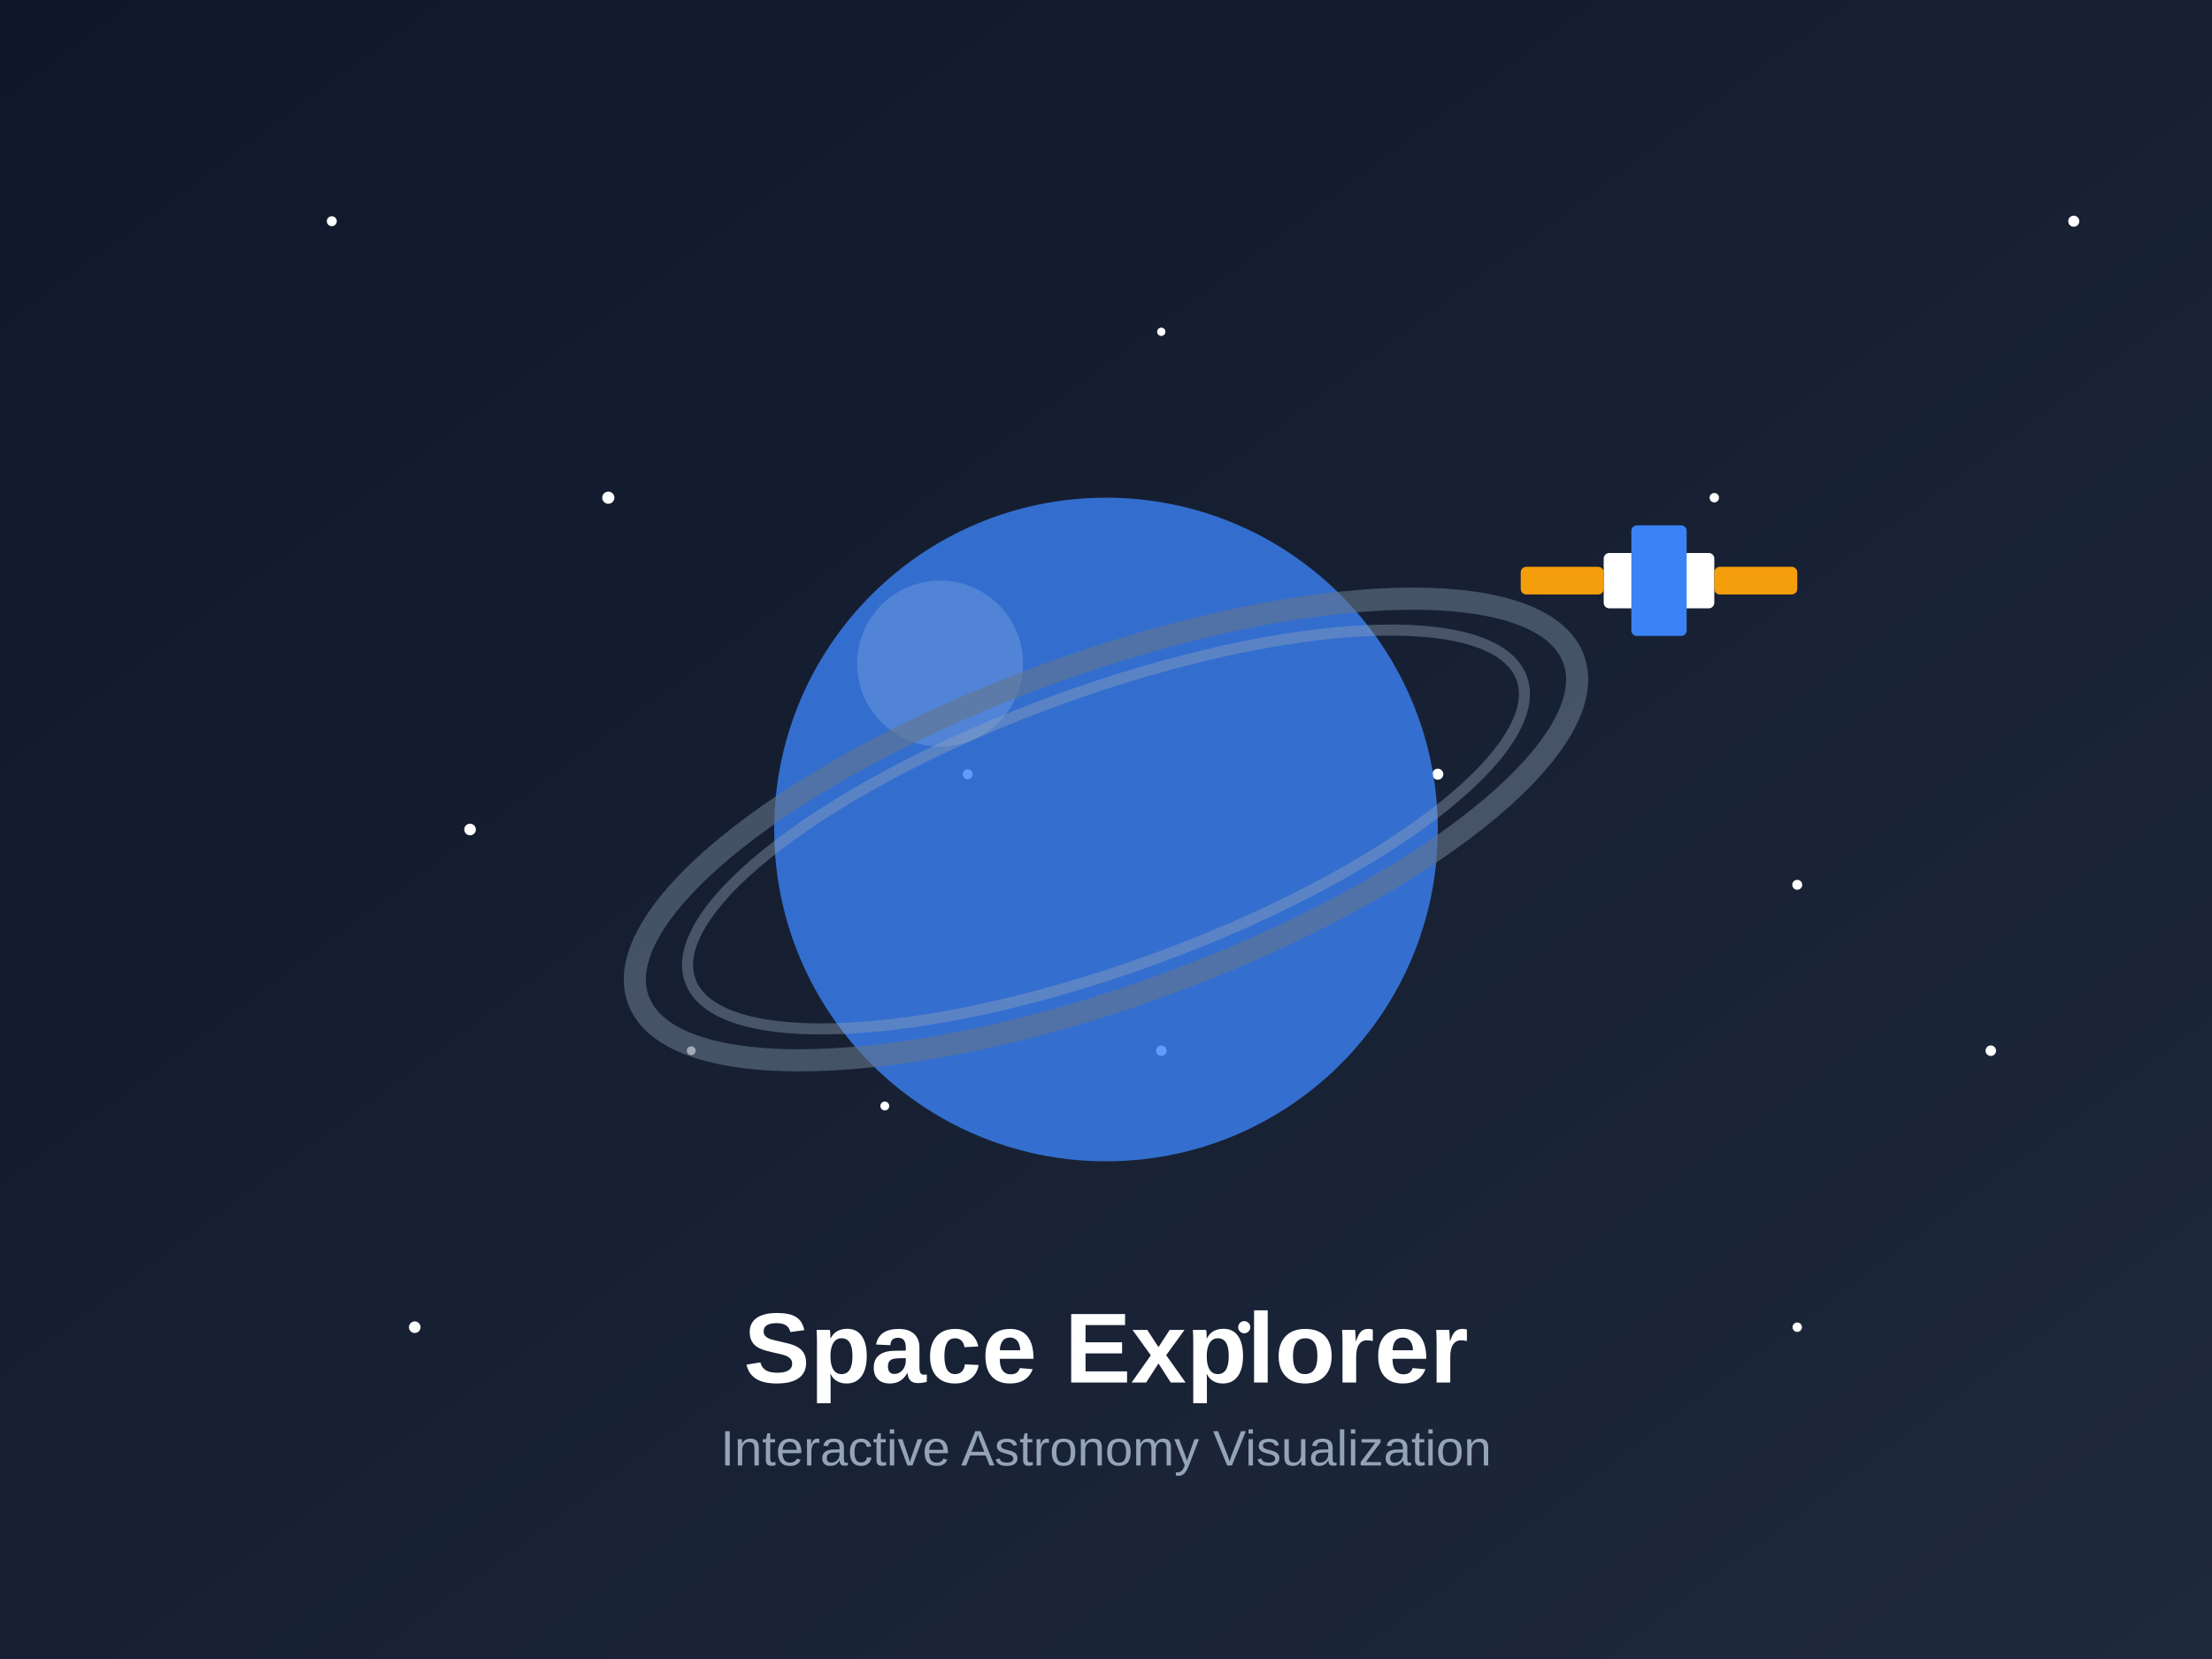
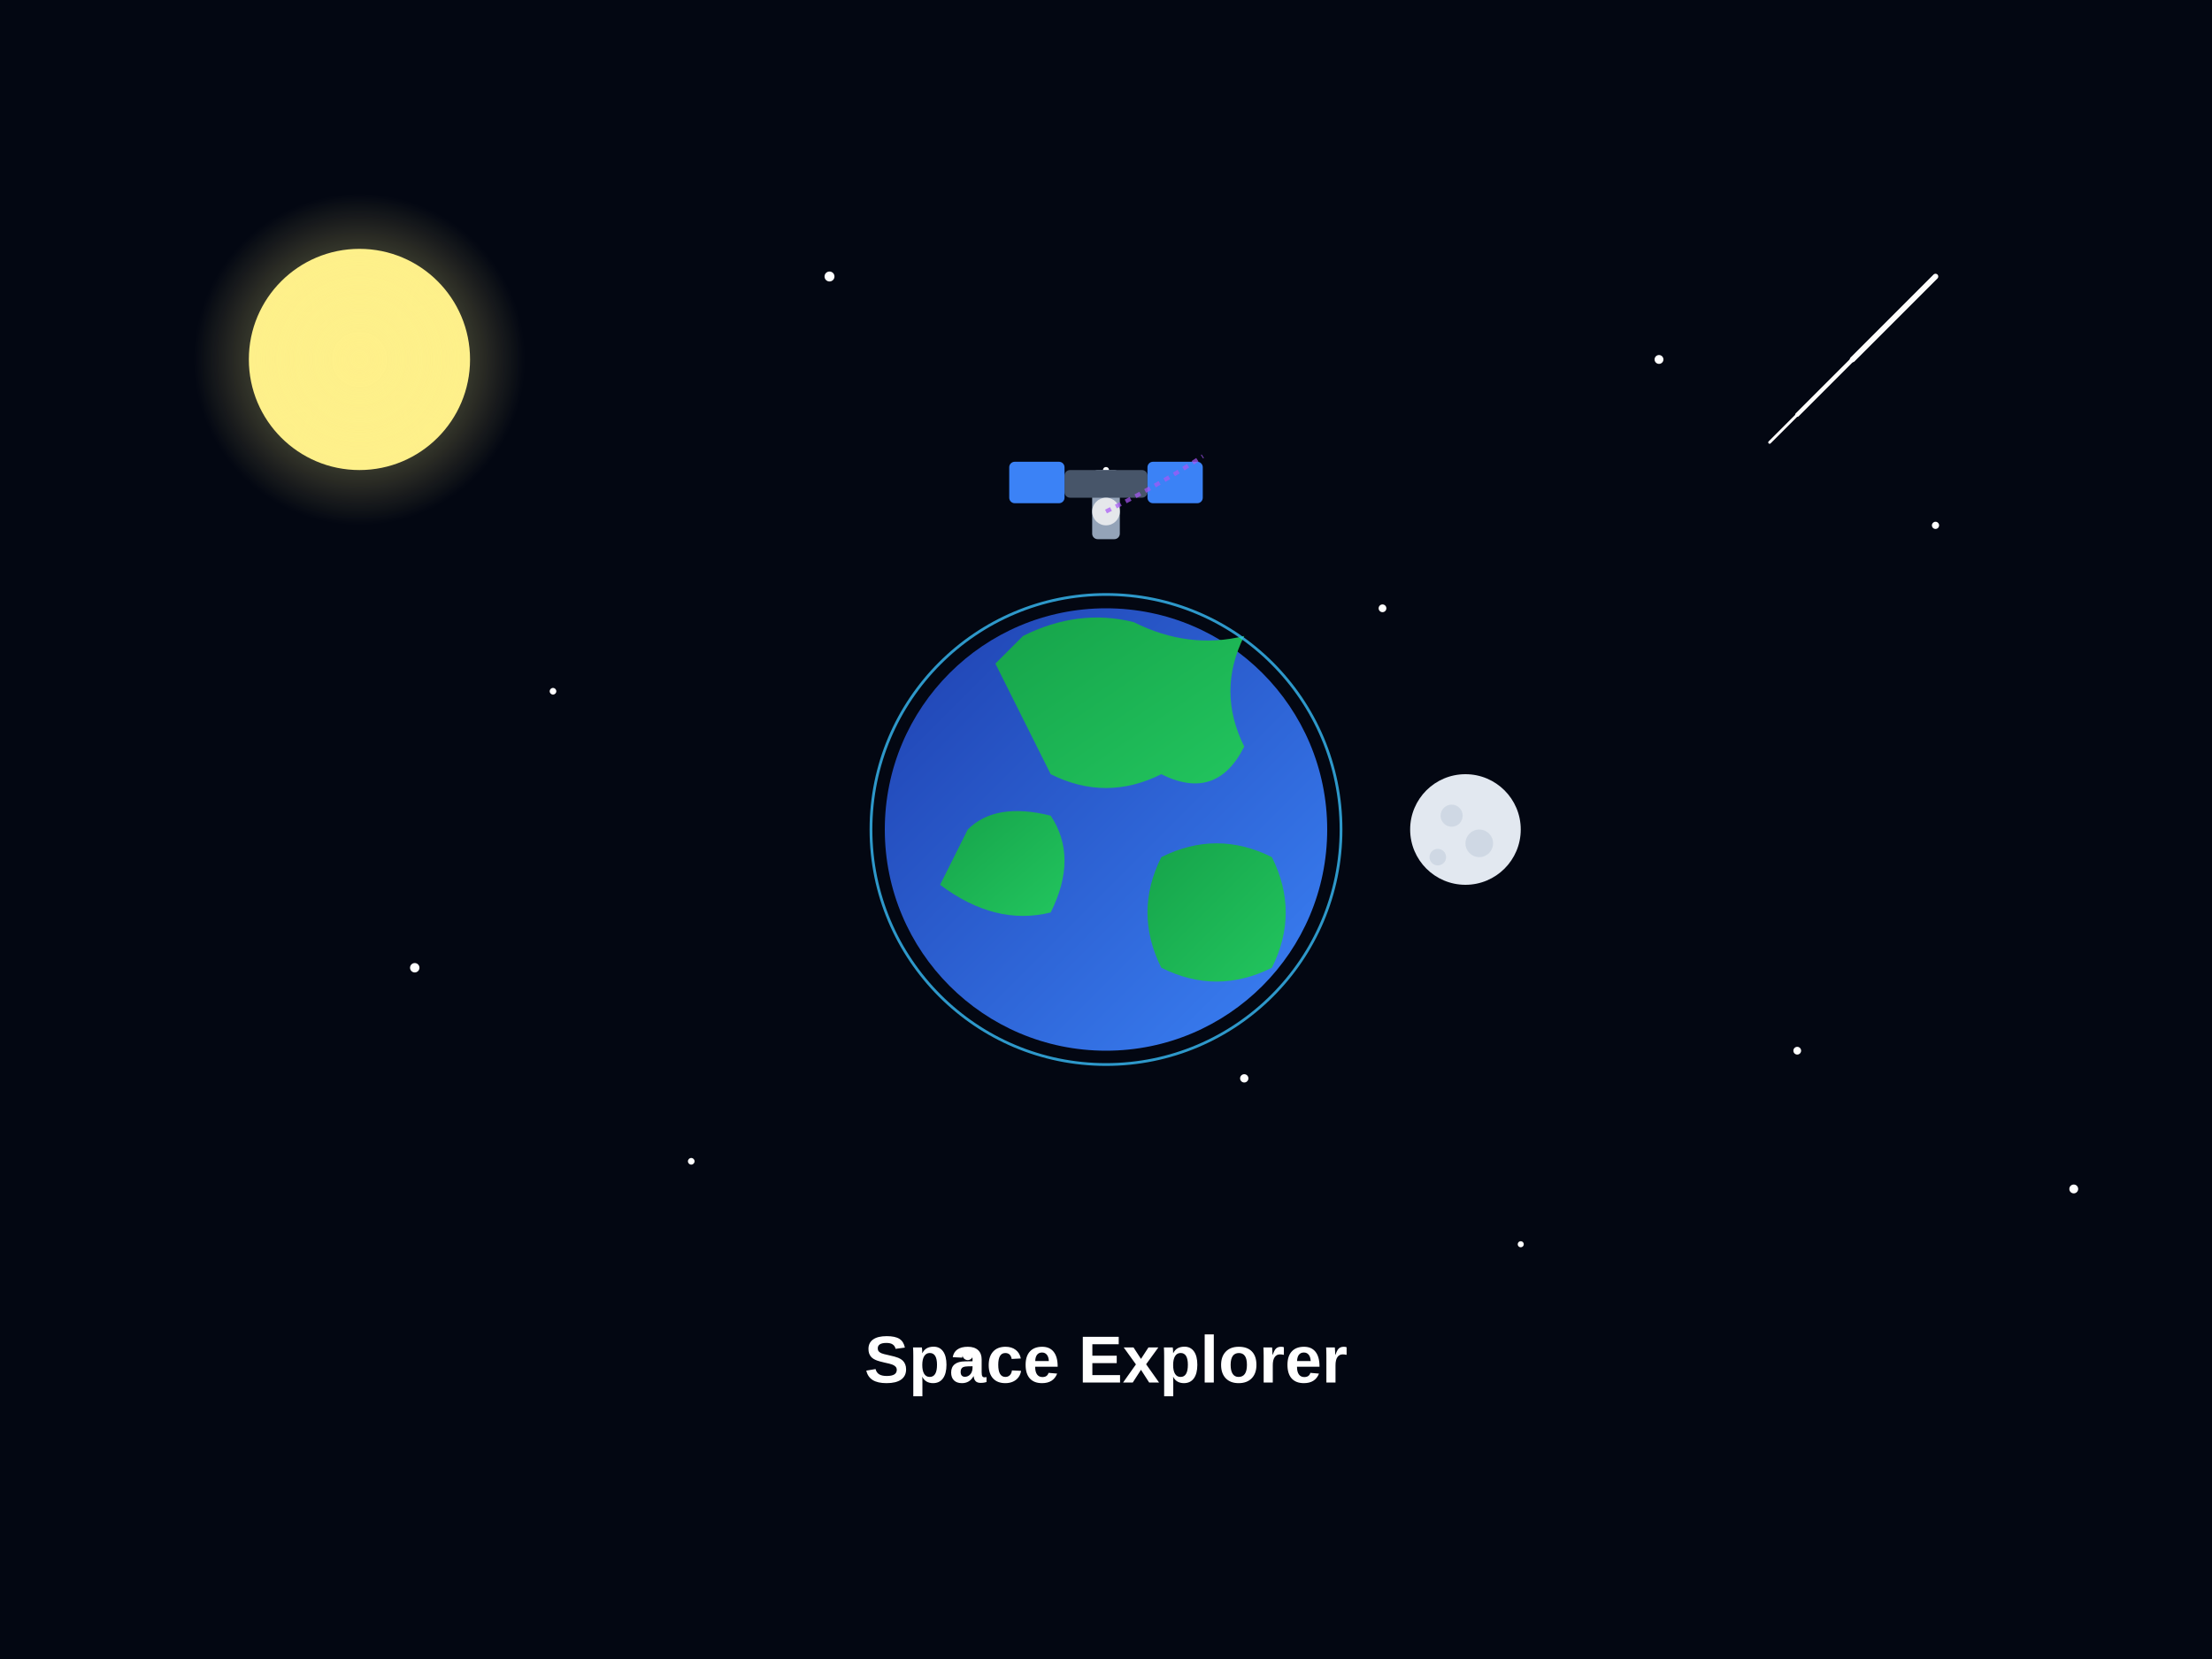
<svg xmlns="http://www.w3.org/2000/svg" width="800px" height="600px" viewBox="0 0 800 600" version="1.1">
  <defs>
-     <linearGradient x1="0%" y1="0%" x2="100%" y2="100%" id="gradientBackground">
-       <stop stop-color="#0F172A" offset="0%" />
-       <stop stop-color="#1E293B" offset="100%" />
+     <radialGradient id="starGlow" cx="50%" cy="50%" r="50%" fx="50%" fy="50%">
+       <stop offset="0%" stop-color="#FFFFFF" stop-opacity="1" />
+       <stop offset="100%" stop-color="#FFFFFF" stop-opacity="0" />
+     </radialGradient>
+     <linearGradient id="earthGradient" x1="0%" y1="0%" x2="100%" y2="100%">
+       <stop offset="0%" stop-color="#1E40AF" />
+       <stop offset="100%" stop-color="#3B82F6" />
    </linearGradient>
-     <radialGradient cx="50%" cy="50%" fx="50%" fy="50%" r="70%" id="starGlow">
-       <stop stop-color="#FFFFFF" stop-opacity="0.8" offset="0%" />
-       <stop stop-color="#FFFFFF" stop-opacity="0" offset="100%" />
+     <linearGradient id="landGradient" x1="0%" y1="0%" x2="100%" y2="100%">
+       <stop offset="0%" stop-color="#16A34A" />
+       <stop offset="100%" stop-color="#22C55E" />
+     </linearGradient>
+     <radialGradient id="sunGlow" cx="50%" cy="50%" r="50%" fx="50%" fy="50%">
+       <stop offset="0%" stop-color="#FEF08A" stop-opacity="1" />
+       <stop offset="100%" stop-color="#FEF08A" stop-opacity="0" />
    </radialGradient>
  </defs>
-   <g id="SpaceExplorer" stroke="none" stroke-width="1" fill="none" fill-rule="evenodd">
-     <rect id="Background" fill="url(#gradientBackground)" x="0" y="0" width="800" height="600" />
-     <g id="Stars">
-       <circle fill="#FFFFFF" cx="120" cy="80" r="1.8" />
-       <circle fill="#FFFFFF" cx="220" cy="180" r="2.2" />
-       <circle fill="#FFFFFF" cx="420" cy="120" r="1.5" />
-       <circle fill="#FFFFFF" cx="520" cy="280" r="2" />
-       <circle fill="#FFFFFF" cx="620" cy="180" r="1.7" />
-       <circle fill="#FFFFFF" cx="720" cy="380" r="1.9" />
-       <circle fill="#FFFFFF" cx="150" cy="480" r="2.1" />
-       <circle fill="#FFFFFF" cx="250" cy="380" r="1.6" />
-       <circle fill="#FFFFFF" cx="350" cy="280" r="1.8" />
-       <circle fill="#FFFFFF" cx="450" cy="480" r="2.2" />
-       <circle fill="#FFFFFF" cx="650" cy="480" r="1.7" />
-       <circle fill="#FFFFFF" cx="750" cy="80" r="2" />
-       <circle fill="#FFFFFF" cx="650" cy="320" r="1.8" />
-       <circle fill="#FFFFFF" cx="170" cy="300" r="2.1" />
-       <circle fill="#FFFFFF" cx="320" cy="400" r="1.6" />
-       <circle fill="#FFFFFF" cx="420" cy="380" r="1.9" />
-     </g>
-     <circle id="Planet" fill="#3B82F6" cx="400" cy="300" r="120" opacity="0.8" />
-     <circle id="PlanetHighlight" fill="#FFFFFF" cx="340" cy="240" r="30" opacity="0.15" />
-     <ellipse id="Ring1" stroke="#64748B" stroke-width="8" cx="400" cy="300" rx="180" ry="60" transform="rotate(-20 400 300)" opacity="0.6" />
-     <ellipse id="Ring2" stroke="#94A3B8" stroke-width="4" cx="400" cy="300" rx="160" ry="50" transform="rotate(-20 400 300)" opacity="0.4" />
-     <g id="Satellite" transform="translate(580, 200)">
-       <rect fill="#FFFFFF" x="0" y="0" width="40" height="20" rx="2" />
-       <rect fill="#3B82F6" x="10" y="-10" width="20" height="40" rx="2" />
-       <rect fill="#F59E0B" x="-30" y="5" width="30" height="10" rx="2" />
-       <rect fill="#F59E0B" x="40" y="5" width="30" height="10" rx="2" />
-     </g>
-     <text id="Title" font-family="Arial, sans-serif" font-size="36" font-weight="bold" fill="#FFFFFF" text-anchor="middle" x="400" y="500">
-             Space Explorer
-         </text>
-     <text id="Subtitle" font-family="Arial, sans-serif" font-size="18" fill="#94A3B8" text-anchor="middle" x="400" y="530">
-             Interactive Astronomy Visualization
-         </text>
+   <rect width="800" height="600" fill="#030712" />
+   <g id="stars">
+     <circle cx="100" cy="150" r="1.5" fill="white">
+       <animate attributeName="opacity" values="0.2;1;0.2" dur="3s" repeatCount="indefinite" />
+     </circle>
+     <circle cx="200" cy="250" r="1.2" fill="white">
+       <animate attributeName="opacity" values="0.3;0.8;0.3" dur="4s" repeatCount="indefinite" />
+     </circle>
+     <circle cx="300" cy="100" r="1.8" fill="white">
+       <animate attributeName="opacity" values="0.5;1;0.5" dur="2.5s" repeatCount="indefinite" />
+     </circle>
+     <circle cx="400" cy="170" r="1.1" fill="white">
+       <animate attributeName="opacity" values="0.2;0.7;0.2" dur="3.5s" repeatCount="indefinite" />
+     </circle>
+     <circle cx="500" cy="220" r="1.4" fill="white">
+       <animate attributeName="opacity" values="0.3;0.9;0.3" dur="4.5s" repeatCount="indefinite" />
+     </circle>
+     <circle cx="600" cy="130" r="1.6" fill="white">
+       <animate attributeName="opacity" values="0.4;1;0.4" dur="3.2s" repeatCount="indefinite" />
+     </circle>
+     <circle cx="700" cy="190" r="1.3" fill="white">
+       <animate attributeName="opacity" values="0.2;0.8;0.2" dur="2.8s" repeatCount="indefinite" />
+     </circle>
+     <circle cx="150" cy="350" r="1.7" fill="white">
+       <animate attributeName="opacity" values="0.3;0.9;0.3" dur="5s" repeatCount="indefinite" />
+     </circle>
+     <circle cx="250" cy="420" r="1.2" fill="white">
+       <animate attributeName="opacity" values="0.4;1;0.4" dur="3.7s" repeatCount="indefinite" />
+     </circle>
+     <circle cx="350" cy="490" r="1.9" fill="white">
+       <animate attributeName="opacity" values="0.2;0.7;0.2" dur="4.2s" repeatCount="indefinite" />
+     </circle>
+     <circle cx="450" cy="390" r="1.5" fill="white">
+       <animate attributeName="opacity" values="0.3;0.8;0.3" dur="3.3s" repeatCount="indefinite" />
+     </circle>
+     <circle cx="550" cy="450" r="1.1" fill="white">
+       <animate attributeName="opacity" values="0.5;1;0.5" dur="2.9s" repeatCount="indefinite" />
+     </circle>
+     <circle cx="650" cy="380" r="1.4" fill="white">
+       <animate attributeName="opacity" values="0.2;0.9;0.2" dur="3.8s" repeatCount="indefinite" />
+     </circle>
+     <circle cx="750" cy="430" r="1.6" fill="white">
+       <animate attributeName="opacity" values="0.3;1;0.3" dur="2.6s" repeatCount="indefinite" />
+     </circle>
  </g>
+   <g id="sun" transform="translate(130, 130)">
+     <circle cx="0" cy="0" r="40" fill="#FEF08A" />
+     <circle cx="0" cy="0" r="60" fill="url(#sunGlow)" opacity="0.6">
+       <animate attributeName="r" values="60;70;60" dur="8s" repeatCount="indefinite" />
+       <animate attributeName="opacity" values="0.6;0.8;0.6" dur="8s" repeatCount="indefinite" />
+     </circle>
+   </g>
+   <g id="earth">
+     <circle cx="400" cy="300" r="80" fill="url(#earthGradient)">
+       <animateTransform attributeName="transform" type="rotate" from="0 400 300" to="360 400 300" dur="120s" repeatCount="indefinite" />
+     </circle>
+     <path d="M370,230 Q390,220 410,225 Q430,235 450,230 Q440,250 450,270 Q440,290 420,280 Q400,290 380,280 Q370,260 360,240 Z" fill="url(#landGradient)">
+       <animateTransform attributeName="transform" type="rotate" from="0 400 300" to="360 400 300" dur="120s" repeatCount="indefinite" />
+     </path>
+     <path d="M350,300 Q360,290 380,295 Q390,310 380,330 Q360,335 340,320 Q345,310 350,300 Z" fill="url(#landGradient)">
+       <animateTransform attributeName="transform" type="rotate" from="0 400 300" to="360 400 300" dur="120s" repeatCount="indefinite" />
+     </path>
+     <path d="M420,310 Q440,300 460,310 Q470,330 460,350 Q440,360 420,350 Q410,330 420,310 Z" fill="url(#landGradient)">
+       <animateTransform attributeName="transform" type="rotate" from="0 400 300" to="360 400 300" dur="120s" repeatCount="indefinite" />
+     </path>
+     <circle cx="400" cy="300" r="85" fill="none" stroke="#38BDF8" stroke-width="1" opacity="0.8">
+       <animate attributeName="r" values="85;88;85" dur="10s" repeatCount="indefinite" />
+       <animate attributeName="opacity" values="0.8;0.5;0.8" dur="10s" repeatCount="indefinite" />
+       <animateTransform attributeName="transform" type="rotate" from="0 400 300" to="360 400 300" dur="60s" repeatCount="indefinite" />
+     </circle>
+   </g>
+   <g id="satellite">
+     <animateTransform attributeName="transform" type="rotate" from="0 400 300" to="360 400 300" dur="30s" repeatCount="indefinite" />
+     <rect x="395" y="170" width="10" height="25" fill="#94A3B8" rx="2" />
+     <rect x="385" y="170" width="30" height="10" fill="#475569" rx="2" />
+     <rect x="365" y="167" width="20" height="15" fill="#3B82F6" rx="2" />
+     <rect x="415" y="167" width="20" height="15" fill="#3B82F6" rx="2" />
+     <circle cx="400" cy="185" r="5" fill="#E5E7EB" />
+     <path d="M400,185 Q420,175 435,165" fill="none" stroke="#A855F7" stroke-width="1.5" opacity="0.7" stroke-dasharray="2,2">
+       <animate attributeName="opacity" values="0.7;0.3;0.7" dur="2s" repeatCount="indefinite" />
+     </path>
+   </g>
+   <g id="moon">
+     <animateTransform attributeName="transform" type="rotate" from="0 400 300" to="360 400 300" dur="80s" repeatCount="indefinite" />
+     <circle cx="530" cy="300" r="20" fill="#E2E8F0">
+       <animate attributeName="r" values="20;19;20" dur="5s" repeatCount="indefinite" />
+     </circle>
+     <circle cx="525" cy="295" r="4" fill="#CBD5E1" opacity="0.8" />
+     <circle cx="535" cy="305" r="5" fill="#CBD5E1" opacity="0.8" />
+     <circle cx="520" cy="310" r="3" fill="#CBD5E1" opacity="0.8" />
+   </g>
+   <g id="shootingStar">
+     <path d="M700,100 L670,130" stroke="white" stroke-width="2" stroke-linecap="round">
+       <animate attributeName="opacity" values="0;1;0" dur="4s" begin="1s" repeatCount="indefinite" />
+     </path>
+     <path d="M670,130 L650,150" stroke="white" stroke-width="1.5" stroke-linecap="round">
+       <animate attributeName="opacity" values="0;1;0" dur="4s" begin="1s" repeatCount="indefinite" />
+     </path>
+     <path d="M650,150 L640,160" stroke="white" stroke-width="1" stroke-linecap="round">
+       <animate attributeName="opacity" values="0;1;0" dur="4s" begin="1s" repeatCount="indefinite" />
+     </path>
+   </g>
+   <text x="400" y="500" font-family="Arial, sans-serif" font-size="24" font-weight="bold" fill="white" text-anchor="middle">
+         Space Explorer
+     </text>
</svg>
